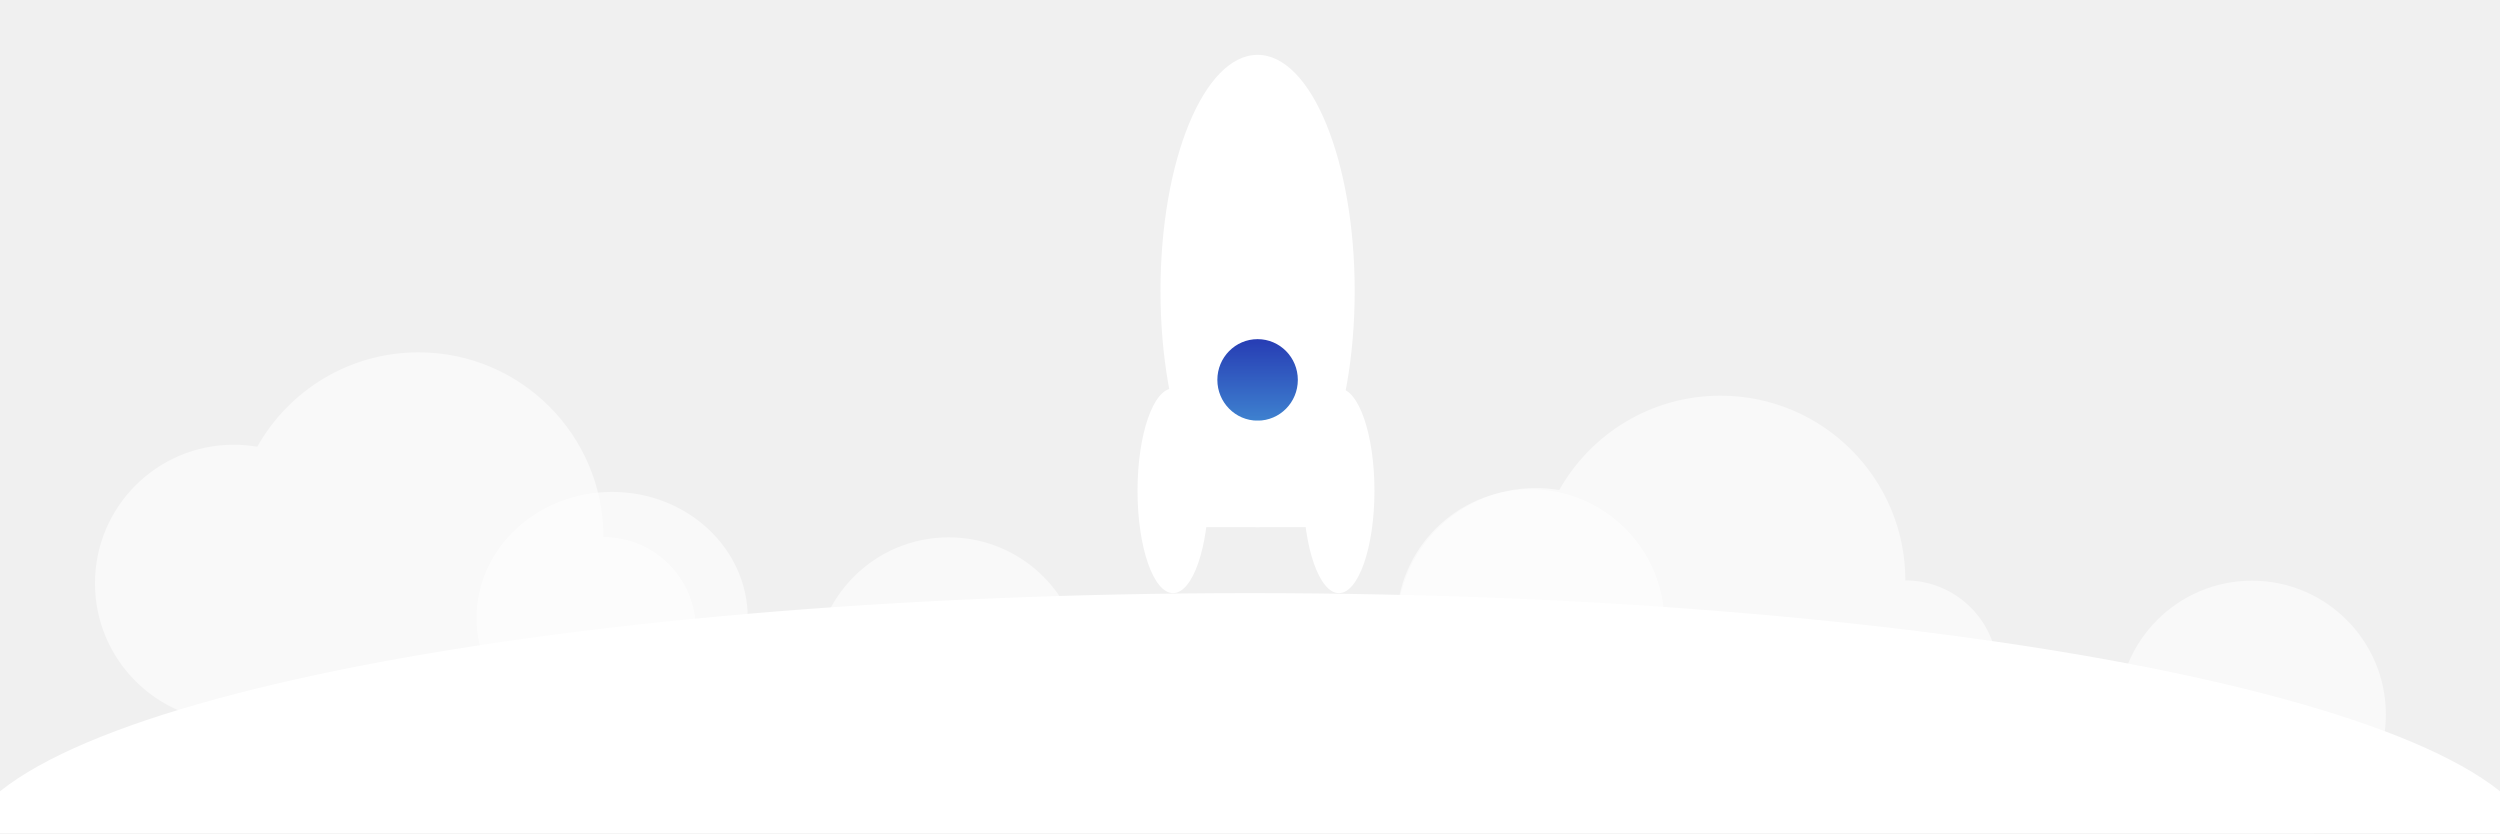
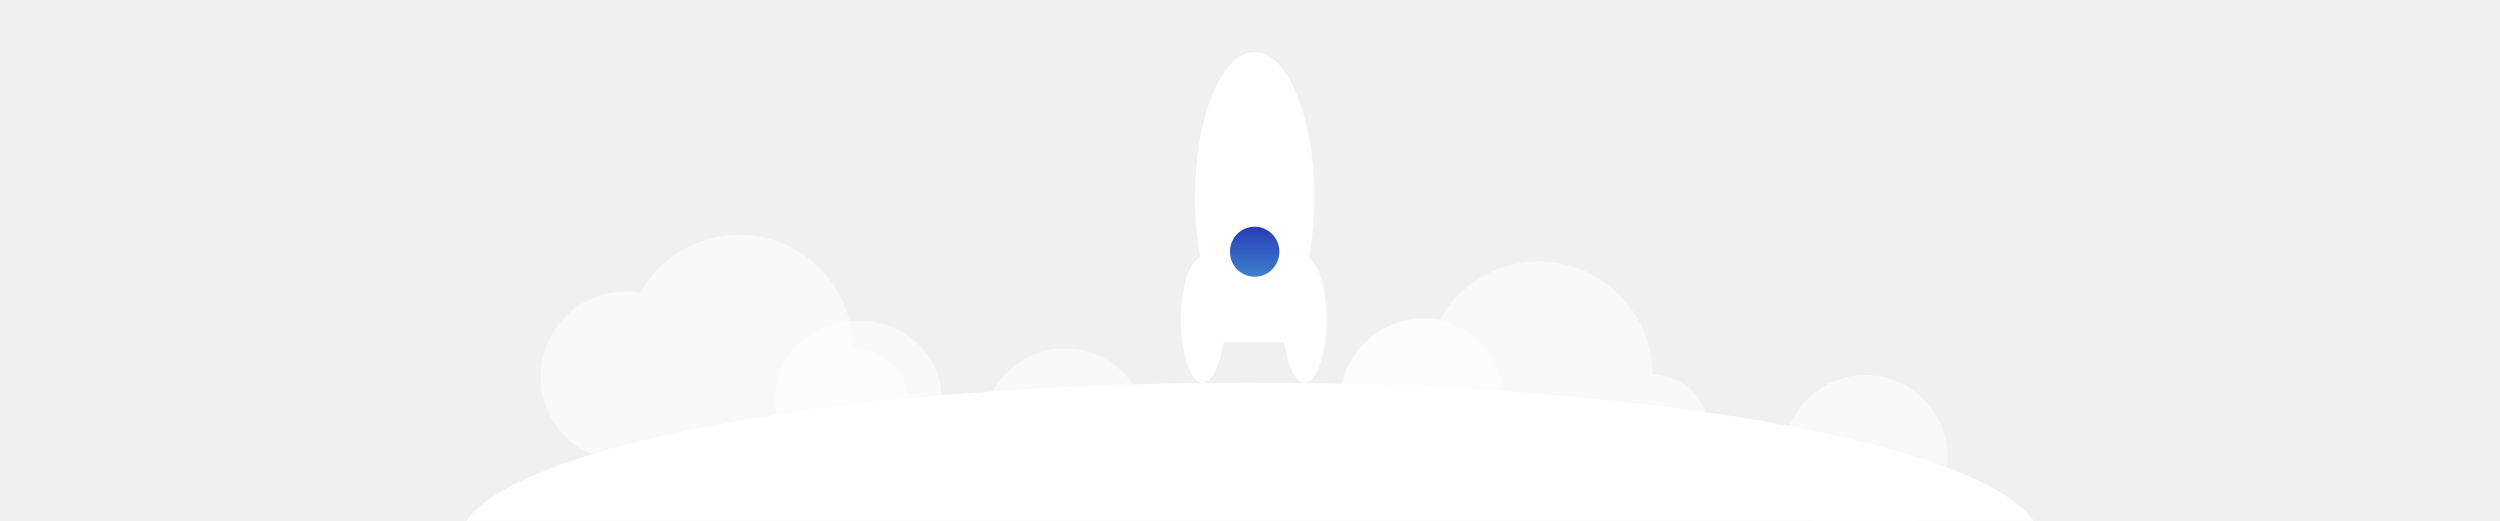
- <svg xmlns="http://www.w3.org/2000/svg" width="1200" zoomAndPan="magnify" viewBox="0 0 900 300" height="400" preserveAspectRatio="xMidYMid meet" version="1.0">
+ <svg xmlns="http://www.w3.org/2000/svg" width="1920" zoomAndPan="magnify" viewBox="0 0 1440 300" height="400" preserveAspectRatio="xMidYMid meet" version="1.0">
  <defs>
-     <filter x="0%" y="0%" width="100%" height="100%" id="a6e757cab6">
+     <filter x="0%" y="0%" width="100%" height="100%" id="707e9c4aa2">
      <feColorMatrix values="0 0 0 0 1 0 0 0 0 1 0 0 0 0 1 0 0 0 1 0" color-interpolation-filters="sRGB" />
    </filter>
-     <clipPath id="2498c80fff">
-       <path d="M 0 213.527 L 900 213.527 L 900 300 L 0 300 Z M 0 213.527 " clip-rule="nonzero" />
-     </clipPath>
-     <clipPath id="75afebb206">
-       <path d="M 450 213.527 C 193.555 213.527 -14.336 255.977 -14.336 308.344 C -14.336 360.711 193.555 403.164 450 403.164 C 706.445 403.164 914.336 360.711 914.336 308.344 C 914.336 255.977 706.445 213.527 450 213.527 Z M 450 213.527 " clip-rule="nonzero" />
-     </clipPath>
-     <clipPath id="57c47d4206">
-       <path d="M 430.316 177.086 L 475.148 177.086 L 475.148 189.773 L 430.316 189.773 Z M 430.316 177.086 " clip-rule="nonzero" />
-     </clipPath>
-     <clipPath id="b3d9f36749">
-       <path d="M 417.777 19.746 L 487.688 19.746 L 487.688 189.883 L 417.777 189.883 Z M 417.777 19.746 " clip-rule="nonzero" />
-     </clipPath>
-     <clipPath id="e6a3401f59">
-       <path d="M 452.734 19.746 C 433.426 19.746 417.777 57.809 417.777 104.758 C 417.777 151.711 433.426 189.773 452.734 189.773 C 472.039 189.773 487.688 151.711 487.688 104.758 C 487.688 57.809 472.039 19.746 452.734 19.746 Z M 452.734 19.746 " clip-rule="nonzero" />
-     </clipPath>
-     <clipPath id="6b3aef36d1">
-       <path d="M 409.508 139.832 L 435.102 139.832 L 435.102 213.617 L 409.508 213.617 Z M 409.508 139.832 " clip-rule="nonzero" />
-     </clipPath>
-     <clipPath id="c8eb990b8a">
-       <path d="M 422.305 139.832 C 415.238 139.832 409.508 156.328 409.508 176.68 C 409.508 197.027 415.238 213.527 422.305 213.527 C 429.375 213.527 435.102 197.027 435.102 176.68 C 435.102 156.328 429.375 139.832 422.305 139.832 Z M 422.305 139.832 " clip-rule="nonzero" />
-     </clipPath>
-     <clipPath id="409894bb79">
-       <path d="M 469.211 139.832 L 494.805 139.832 L 494.805 213.617 L 469.211 213.617 Z M 469.211 139.832 " clip-rule="nonzero" />
-     </clipPath>
-     <clipPath id="1502cd9a8c">
-       <path d="M 482.008 139.832 C 474.941 139.832 469.211 156.328 469.211 176.68 C 469.211 197.027 474.941 213.527 482.008 213.527 C 489.074 213.527 494.805 197.027 494.805 176.68 C 494.805 156.328 489.074 139.832 482.008 139.832 Z M 482.008 139.832 " clip-rule="nonzero" />
-     </clipPath>
-     <clipPath id="f6a5ed329d">
-       <path d="M 438.246 122.09 L 467.219 122.09 L 467.219 151.402 L 438.246 151.402 Z M 438.246 122.09 " clip-rule="nonzero" />
-     </clipPath>
-     <clipPath id="7841ed0d16">
-       <path d="M 452.734 122.09 C 444.73 122.09 438.246 128.656 438.246 136.758 C 438.246 144.863 444.73 151.43 452.734 151.43 C 460.734 151.43 467.219 144.863 467.219 136.758 C 467.219 128.656 460.734 122.09 452.734 122.09 Z M 452.734 122.09 " clip-rule="nonzero" />
-     </clipPath>
-     <linearGradient x1="128" gradientTransform="matrix(0.113173, 0, 0, 0.113173, 438.2466, 122.0889)" y1="0.006" x2="128" gradientUnits="userSpaceOnUse" y2="259.006" id="0cae0b5398">
+     <clipPath id="636ba99598">
+       <path d="M 263.711 220.422 L 1176.547 220.422 L 1176.547 300 L 263.711 300 Z M 263.711 220.422 " clip-rule="nonzero" />
+     </clipPath>
+     <clipPath id="2759710ec8">
+       <path d="M 720 220.422 C 467.996 220.422 263.711 262.141 263.711 313.598 C 263.711 365.059 467.996 406.777 720 406.777 C 972.004 406.777 1176.289 365.059 1176.289 313.598 C 1176.289 262.141 972.004 220.422 720 220.422 Z M 720 220.422 " clip-rule="nonzero" />
+     </clipPath>
+     <clipPath id="5923a2c96c">
+       <path d="M 700.656 184.613 L 744.711 184.613 L 744.711 197.082 L 700.656 197.082 Z M 700.656 184.613 " clip-rule="nonzero" />
+     </clipPath>
+     <clipPath id="90a6d222c0">
+       <path d="M 688.336 30 L 757.035 30 L 757.035 197.191 L 688.336 197.191 Z M 688.336 30 " clip-rule="nonzero" />
+     </clipPath>
+     <clipPath id="bd6e7d8fc9">
+       <path d="M 722.684 30 C 703.715 30 688.336 67.402 688.336 113.543 C 688.336 159.68 703.715 197.082 722.684 197.082 C 741.656 197.082 757.035 159.68 757.035 113.543 C 757.035 67.402 741.656 30 722.684 30 Z M 722.684 30 " clip-rule="nonzero" />
+     </clipPath>
+     <clipPath id="1c8b3a53a8">
+       <path d="M 680.211 148.004 L 705.359 148.004 L 705.359 220.512 L 680.211 220.512 Z M 680.211 148.004 " clip-rule="nonzero" />
+     </clipPath>
+     <clipPath id="eedd99afbe">
+       <path d="M 692.785 148.004 C 685.84 148.004 680.211 164.215 680.211 184.215 C 680.211 204.211 685.84 220.422 692.785 220.422 C 699.73 220.422 705.359 204.211 705.359 184.215 C 705.359 164.215 699.73 148.004 692.785 148.004 Z M 692.785 148.004 " clip-rule="nonzero" />
+     </clipPath>
+     <clipPath id="c1785ea345">
+       <path d="M 738.879 148.004 L 764.027 148.004 L 764.027 220.512 L 738.879 220.512 Z M 738.879 148.004 " clip-rule="nonzero" />
+     </clipPath>
+     <clipPath id="46c6e38f21">
+       <path d="M 751.453 148.004 C 744.508 148.004 738.879 164.215 738.879 184.215 C 738.879 204.211 744.508 220.422 751.453 220.422 C 758.398 220.422 764.027 204.211 764.027 184.215 C 764.027 164.215 758.398 148.004 751.453 148.004 Z M 751.453 148.004 " clip-rule="nonzero" />
+     </clipPath>
+     <clipPath id="2ed15d0caf">
+       <path d="M 708.449 130.57 L 736.922 130.57 L 736.922 159.375 L 708.449 159.375 Z M 708.449 130.57 " clip-rule="nonzero" />
+     </clipPath>
+     <clipPath id="b1c1febdfc">
+       <path d="M 722.684 130.57 C 714.824 130.57 708.449 137.023 708.449 144.988 C 708.449 152.949 714.824 159.402 722.684 159.402 C 730.547 159.402 736.922 152.949 736.922 144.988 C 736.922 137.023 730.547 130.57 722.684 130.57 Z M 722.684 130.57 " clip-rule="nonzero" />
+     </clipPath>
+     <linearGradient x1="128" gradientTransform="matrix(0.111212, 0, 0, 0.111212, 708.4502, 130.5702)" y1="0.006" x2="128" gradientUnits="userSpaceOnUse" y2="259.006" id="adaa1204f3">
      <stop stop-opacity="1" stop-color="rgb(15.3%, 23.9%, 70.599%)" offset="0" />
      <stop stop-opacity="1" stop-color="rgb(15.335%, 24.004%, 70.641%)" offset="0.008" />
      <stop stop-opacity="1" stop-color="rgb(15.405%, 24.213%, 70.723%)" offset="0.016" />
      <stop stop-opacity="1" stop-color="rgb(15.475%, 24.42%, 70.807%)" offset="0.023" />
      <stop stop-opacity="1" stop-color="rgb(15.546%, 24.629%, 70.889%)" offset="0.031" />
      <stop stop-opacity="1" stop-color="rgb(15.616%, 24.837%, 70.972%)" offset="0.039" />
      <stop stop-opacity="1" stop-color="rgb(15.686%, 25.046%, 71.054%)" offset="0.047" />
      <stop stop-opacity="1" stop-color="rgb(15.756%, 25.253%, 71.136%)" offset="0.055" />
      <stop stop-opacity="1" stop-color="rgb(15.826%, 25.462%, 71.22%)" offset="0.062" />
      <stop stop-opacity="1" stop-color="rgb(15.897%, 25.671%, 71.303%)" offset="0.07" />
      <stop stop-opacity="1" stop-color="rgb(15.967%, 25.879%, 71.385%)" offset="0.078" />
      <stop stop-opacity="1" stop-color="rgb(16.037%, 26.088%, 71.468%)" offset="0.086" />
      <stop stop-opacity="1" stop-color="rgb(16.107%, 26.295%, 71.552%)" offset="0.094" />
      <stop stop-opacity="1" stop-color="rgb(16.177%, 26.505%, 71.634%)" offset="0.102" />
      <stop stop-opacity="1" stop-color="rgb(16.248%, 26.712%, 71.716%)" offset="0.109" />
      <stop stop-opacity="1" stop-color="rgb(16.318%, 26.921%, 71.799%)" offset="0.117" />
      <stop stop-opacity="1" stop-color="rgb(16.388%, 27.13%, 71.881%)" offset="0.125" />
      <stop stop-opacity="1" stop-color="rgb(16.458%, 27.338%, 71.965%)" offset="0.133" />
      <stop stop-opacity="1" stop-color="rgb(16.528%, 27.547%, 72.047%)" offset="0.141" />
      <stop stop-opacity="1" stop-color="rgb(16.599%, 27.754%, 72.13%)" offset="0.148" />
      <stop stop-opacity="1" stop-color="rgb(16.669%, 27.963%, 72.212%)" offset="0.156" />
      <stop stop-opacity="1" stop-color="rgb(16.739%, 28.172%, 72.295%)" offset="0.164" />
      <stop stop-opacity="1" stop-color="rgb(16.809%, 28.38%, 72.379%)" offset="0.172" />
      <stop stop-opacity="1" stop-color="rgb(16.879%, 28.589%, 72.461%)" offset="0.18" />
      <stop stop-opacity="1" stop-color="rgb(16.949%, 28.796%, 72.543%)" offset="0.188" />
      <stop stop-opacity="1" stop-color="rgb(17.021%, 29.005%, 72.626%)" offset="0.195" />
      <stop stop-opacity="1" stop-color="rgb(17.091%, 29.213%, 72.71%)" offset="0.203" />
      <stop stop-opacity="1" stop-color="rgb(17.162%, 29.422%, 72.792%)" offset="0.211" />
      <stop stop-opacity="1" stop-color="rgb(17.232%, 29.631%, 72.874%)" offset="0.219" />
      <stop stop-opacity="1" stop-color="rgb(17.302%, 29.839%, 72.957%)" offset="0.227" />
      <stop stop-opacity="1" stop-color="rgb(17.372%, 30.048%, 73.039%)" offset="0.234" />
      <stop stop-opacity="1" stop-color="rgb(17.442%, 30.255%, 73.123%)" offset="0.242" />
      <stop stop-opacity="1" stop-color="rgb(17.513%, 30.464%, 73.206%)" offset="0.25" />
      <stop stop-opacity="1" stop-color="rgb(17.583%, 30.672%, 73.288%)" offset="0.258" />
      <stop stop-opacity="1" stop-color="rgb(17.653%, 30.881%, 73.37%)" offset="0.266" />
      <stop stop-opacity="1" stop-color="rgb(17.723%, 31.09%, 73.454%)" offset="0.273" />
      <stop stop-opacity="1" stop-color="rgb(17.793%, 31.297%, 73.537%)" offset="0.281" />
      <stop stop-opacity="1" stop-color="rgb(17.863%, 31.506%, 73.619%)" offset="0.289" />
      <stop stop-opacity="1" stop-color="rgb(17.934%, 31.714%, 73.701%)" offset="0.297" />
      <stop stop-opacity="1" stop-color="rgb(18.004%, 31.923%, 73.784%)" offset="0.305" />
      <stop stop-opacity="1" stop-color="rgb(18.074%, 32.13%, 73.868%)" offset="0.312" />
      <stop stop-opacity="1" stop-color="rgb(18.144%, 32.339%, 73.95%)" offset="0.32" />
      <stop stop-opacity="1" stop-color="rgb(18.214%, 32.549%, 74.033%)" offset="0.328" />
      <stop stop-opacity="1" stop-color="rgb(18.285%, 32.756%, 74.115%)" offset="0.336" />
      <stop stop-opacity="1" stop-color="rgb(18.355%, 32.965%, 74.199%)" offset="0.344" />
      <stop stop-opacity="1" stop-color="rgb(18.425%, 33.173%, 74.281%)" offset="0.352" />
      <stop stop-opacity="1" stop-color="rgb(18.495%, 33.382%, 74.364%)" offset="0.359" />
      <stop stop-opacity="1" stop-color="rgb(18.565%, 33.589%, 74.446%)" offset="0.367" />
      <stop stop-opacity="1" stop-color="rgb(18.636%, 33.798%, 74.529%)" offset="0.375" />
      <stop stop-opacity="1" stop-color="rgb(18.706%, 34.007%, 74.612%)" offset="0.383" />
      <stop stop-opacity="1" stop-color="rgb(18.776%, 34.215%, 74.695%)" offset="0.391" />
      <stop stop-opacity="1" stop-color="rgb(18.846%, 34.424%, 74.777%)" offset="0.398" />
      <stop stop-opacity="1" stop-color="rgb(18.916%, 34.631%, 74.86%)" offset="0.406" />
      <stop stop-opacity="1" stop-color="rgb(18.988%, 34.84%, 74.944%)" offset="0.414" />
      <stop stop-opacity="1" stop-color="rgb(19.058%, 35.048%, 75.026%)" offset="0.422" />
      <stop stop-opacity="1" stop-color="rgb(19.128%, 35.257%, 75.108%)" offset="0.43" />
      <stop stop-opacity="1" stop-color="rgb(19.199%, 35.466%, 75.191%)" offset="0.438" />
      <stop stop-opacity="1" stop-color="rgb(19.269%, 35.674%, 75.273%)" offset="0.445" />
      <stop stop-opacity="1" stop-color="rgb(19.339%, 35.883%, 75.357%)" offset="0.453" />
      <stop stop-opacity="1" stop-color="rgb(19.409%, 36.09%, 75.439%)" offset="0.461" />
      <stop stop-opacity="1" stop-color="rgb(19.479%, 36.299%, 75.522%)" offset="0.469" />
      <stop stop-opacity="1" stop-color="rgb(19.55%, 36.507%, 75.604%)" offset="0.477" />
      <stop stop-opacity="1" stop-color="rgb(19.62%, 36.716%, 75.688%)" offset="0.484" />
      <stop stop-opacity="1" stop-color="rgb(19.69%, 36.925%, 75.771%)" offset="0.492" />
      <stop stop-opacity="1" stop-color="rgb(19.76%, 37.132%, 75.853%)" offset="0.5" />
      <stop stop-opacity="1" stop-color="rgb(19.83%, 37.341%, 75.935%)" offset="0.508" />
      <stop stop-opacity="1" stop-color="rgb(19.901%, 37.549%, 76.018%)" offset="0.516" />
      <stop stop-opacity="1" stop-color="rgb(19.971%, 37.758%, 76.102%)" offset="0.523" />
      <stop stop-opacity="1" stop-color="rgb(20.041%, 37.965%, 76.184%)" offset="0.531" />
      <stop stop-opacity="1" stop-color="rgb(20.111%, 38.174%, 76.266%)" offset="0.539" />
      <stop stop-opacity="1" stop-color="rgb(20.181%, 38.383%, 76.349%)" offset="0.547" />
      <stop stop-opacity="1" stop-color="rgb(20.251%, 38.591%, 76.433%)" offset="0.555" />
      <stop stop-opacity="1" stop-color="rgb(20.322%, 38.8%, 76.515%)" offset="0.562" />
      <stop stop-opacity="1" stop-color="rgb(20.392%, 39.008%, 76.598%)" offset="0.57" />
      <stop stop-opacity="1" stop-color="rgb(20.462%, 39.217%, 76.68%)" offset="0.578" />
      <stop stop-opacity="1" stop-color="rgb(20.532%, 39.424%, 76.762%)" offset="0.586" />
      <stop stop-opacity="1" stop-color="rgb(20.602%, 39.633%, 76.846%)" offset="0.594" />
      <stop stop-opacity="1" stop-color="rgb(20.673%, 39.842%, 76.929%)" offset="0.602" />
      <stop stop-opacity="1" stop-color="rgb(20.743%, 40.05%, 77.011%)" offset="0.609" />
      <stop stop-opacity="1" stop-color="rgb(20.813%, 40.259%, 77.094%)" offset="0.617" />
      <stop stop-opacity="1" stop-color="rgb(20.885%, 40.466%, 77.176%)" offset="0.625" />
      <stop stop-opacity="1" stop-color="rgb(20.955%, 40.675%, 77.26%)" offset="0.633" />
      <stop stop-opacity="1" stop-color="rgb(21.025%, 40.884%, 77.342%)" offset="0.641" />
      <stop stop-opacity="1" stop-color="rgb(21.095%, 41.092%, 77.425%)" offset="0.648" />
      <stop stop-opacity="1" stop-color="rgb(21.165%, 41.301%, 77.507%)" offset="0.656" />
      <stop stop-opacity="1" stop-color="rgb(21.236%, 41.508%, 77.591%)" offset="0.664" />
      <stop stop-opacity="1" stop-color="rgb(21.306%, 41.718%, 77.673%)" offset="0.672" />
      <stop stop-opacity="1" stop-color="rgb(21.376%, 41.925%, 77.756%)" offset="0.68" />
      <stop stop-opacity="1" stop-color="rgb(21.446%, 42.134%, 77.838%)" offset="0.688" />
      <stop stop-opacity="1" stop-color="rgb(21.516%, 42.343%, 77.921%)" offset="0.695" />
      <stop stop-opacity="1" stop-color="rgb(21.587%, 42.551%, 78.004%)" offset="0.703" />
      <stop stop-opacity="1" stop-color="rgb(21.657%, 42.76%, 78.087%)" offset="0.711" />
      <stop stop-opacity="1" stop-color="rgb(21.727%, 42.967%, 78.169%)" offset="0.719" />
      <stop stop-opacity="1" stop-color="rgb(21.797%, 43.176%, 78.252%)" offset="0.727" />
      <stop stop-opacity="1" stop-color="rgb(21.867%, 43.384%, 78.336%)" offset="0.734" />
      <stop stop-opacity="1" stop-color="rgb(21.938%, 43.593%, 78.418%)" offset="0.742" />
      <stop stop-opacity="1" stop-color="rgb(22.008%, 43.802%, 78.5%)" offset="0.75" />
      <stop stop-opacity="1" stop-color="rgb(22.078%, 44.009%, 78.583%)" offset="0.758" />
      <stop stop-opacity="1" stop-color="rgb(22.148%, 44.218%, 78.665%)" offset="0.766" />
      <stop stop-opacity="1" stop-color="rgb(22.218%, 44.426%, 78.749%)" offset="0.773" />
      <stop stop-opacity="1" stop-color="rgb(22.289%, 44.635%, 78.831%)" offset="0.781" />
      <stop stop-opacity="1" stop-color="rgb(22.359%, 44.843%, 78.914%)" offset="0.789" />
      <stop stop-opacity="1" stop-color="rgb(22.429%, 45.052%, 78.996%)" offset="0.797" />
      <stop stop-opacity="1" stop-color="rgb(22.499%, 45.261%, 79.08%)" offset="0.805" />
      <stop stop-opacity="1" stop-color="rgb(22.569%, 45.468%, 79.163%)" offset="0.812" />
      <stop stop-opacity="1" stop-color="rgb(22.639%, 45.677%, 79.245%)" offset="0.82" />
      <stop stop-opacity="1" stop-color="rgb(22.71%, 45.885%, 79.327%)" offset="0.828" />
      <stop stop-opacity="1" stop-color="rgb(22.78%, 46.094%, 79.41%)" offset="0.836" />
      <stop stop-opacity="1" stop-color="rgb(22.852%, 46.301%, 79.494%)" offset="0.844" />
      <stop stop-opacity="1" stop-color="rgb(22.922%, 46.51%, 79.576%)" offset="0.852" />
      <stop stop-opacity="1" stop-color="rgb(22.992%, 46.719%, 79.659%)" offset="0.859" />
      <stop stop-opacity="1" stop-color="rgb(23.062%, 46.927%, 79.741%)" offset="0.867" />
      <stop stop-opacity="1" stop-color="rgb(23.132%, 47.136%, 79.825%)" offset="0.875" />
      <stop stop-opacity="1" stop-color="rgb(23.203%, 47.343%, 79.907%)" offset="0.883" />
      <stop stop-opacity="1" stop-color="rgb(23.273%, 47.552%, 79.99%)" offset="0.891" />
      <stop stop-opacity="1" stop-color="rgb(23.343%, 47.76%, 80.072%)" offset="0.898" />
      <stop stop-opacity="1" stop-color="rgb(23.413%, 47.969%, 80.154%)" offset="0.906" />
      <stop stop-opacity="1" stop-color="rgb(23.483%, 48.178%, 80.238%)" offset="0.914" />
      <stop stop-opacity="1" stop-color="rgb(23.553%, 48.386%, 80.321%)" offset="0.922" />
      <stop stop-opacity="1" stop-color="rgb(23.624%, 48.595%, 80.403%)" offset="0.93" />
      <stop stop-opacity="1" stop-color="rgb(23.694%, 48.802%, 80.486%)" offset="0.938" />
      <stop stop-opacity="1" stop-color="rgb(23.764%, 49.011%, 80.569%)" offset="0.945" />
      <stop stop-opacity="1" stop-color="rgb(23.834%, 49.219%, 80.652%)" offset="0.953" />
      <stop stop-opacity="1" stop-color="rgb(23.904%, 49.428%, 80.734%)" offset="0.961" />
      <stop stop-opacity="1" stop-color="rgb(23.975%, 49.637%, 80.817%)" offset="0.969" />
      <stop stop-opacity="1" stop-color="rgb(24.045%, 49.844%, 80.899%)" offset="0.977" />
      <stop stop-opacity="1" stop-color="rgb(24.115%, 50.053%, 80.983%)" offset="0.984" />
      <stop stop-opacity="1" stop-color="rgb(24.185%, 50.261%, 81.065%)" offset="0.992" />
      <stop stop-opacity="1" stop-color="rgb(24.255%, 50.47%, 81.148%)" offset="1" />
    </linearGradient>
-     <mask id="14928d38d9">
-       <g filter="url(#a6e757cab6)">
-         <rect x="-90" width="1080" fill="#000000" y="-30" height="360" fill-opacity="0.58" />
-       </g>
-     </mask>
-     <clipPath id="3220372822">
-       <path d="M 0.902 0.445 L 217.207 0.445 L 217.207 133.445 L 0.902 133.445 Z M 0.902 0.445 " clip-rule="nonzero" />
-     </clipPath>
-     <clipPath id="90b247e76a">
-       <rect x="0" width="218" y="0" height="134" />
-     </clipPath>
-     <mask id="e4c02bf439">
-       <g filter="url(#a6e757cab6)">
-         <rect x="-90" width="1080" fill="#000000" y="-30" height="360" fill-opacity="0.58" />
-       </g>
-     </mask>
-     <clipPath id="8bbba8e7e4">
-       <path d="M 1.188 0.844 L 217.496 0.844 L 217.496 133.848 L 1.188 133.848 Z M 1.188 0.844 " clip-rule="nonzero" />
-     </clipPath>
-     <clipPath id="f1cd4c85ab">
-       <rect x="0" width="219" y="0" height="135" />
-     </clipPath>
-     <mask id="614dced0b6">
-       <g filter="url(#a6e757cab6)">
-         <rect x="-90" width="1080" fill="#000000" y="-30" height="360" fill-opacity="0.58" />
-       </g>
-     </mask>
-     <clipPath id="11512465a3">
-       <path d="M 0.57 1.086 L 98.48 1.086 L 98.48 91.902 L 0.57 91.902 Z M 0.57 1.086 " clip-rule="nonzero" />
-     </clipPath>
-     <clipPath id="de8ad6af98">
-       <path d="M 49.387 1.086 C 22.426 1.086 0.57 21.414 0.57 46.492 C 0.57 71.57 22.426 91.902 49.387 91.902 C 76.348 91.902 98.203 71.57 98.203 46.492 C 98.203 21.414 76.348 1.086 49.387 1.086 Z M 49.387 1.086 " clip-rule="nonzero" />
-     </clipPath>
-     <clipPath id="8ce99877de">
-       <rect x="0" width="99" y="0" height="93" />
-     </clipPath>
-     <mask id="c4c1a03e35">
-       <g filter="url(#a6e757cab6)">
-         <rect x="-90" width="1080" fill="#000000" y="-30" height="360" fill-opacity="0.58" />
-       </g>
-     </mask>
-     <clipPath id="8c4b3ada4b">
-       <path d="M 0.77 1.156 L 97.191 1.156 L 97.191 97.578 L 0.77 97.578 Z M 0.77 1.156 " clip-rule="nonzero" />
-     </clipPath>
-     <clipPath id="4601b438cc">
-       <path d="M 48.98 1.156 C 22.355 1.156 0.77 22.742 0.77 49.367 C 0.77 75.996 22.355 97.578 48.98 97.578 C 75.609 97.578 97.191 75.996 97.191 49.367 C 97.191 22.742 75.609 1.156 48.98 1.156 Z M 48.98 1.156 " clip-rule="nonzero" />
-     </clipPath>
-     <clipPath id="a52004dfe1">
-       <rect x="0" width="98" y="0" height="98" />
-     </clipPath>
-     <mask id="3063d8e458">
-       <g filter="url(#a6e757cab6)">
-         <rect x="-90" width="1080" fill="#000000" y="-30" height="360" fill-opacity="0.58" />
-       </g>
-     </mask>
-     <clipPath id="54d5b39f51">
-       <path d="M 0.496 0.043 L 96.918 0.043 L 96.918 91 L 0.496 91 Z M 0.496 0.043 " clip-rule="nonzero" />
-     </clipPath>
-     <clipPath id="e06469c8eb">
-       <path d="M 48.707 0.043 C 22.082 0.043 0.496 21.625 0.496 48.254 C 0.496 74.879 22.082 96.465 48.707 96.465 C 75.336 96.465 96.918 74.879 96.918 48.254 C 96.918 21.625 75.336 0.043 48.707 0.043 Z M 48.707 0.043 " clip-rule="nonzero" />
-     </clipPath>
-     <clipPath id="04a73cd429">
+     <mask id="3454275a8f">
+       <g filter="url(#707e9c4aa2)">
+         <rect x="-144" width="1728" fill="#000000" y="-30" height="360" fill-opacity="0.58" />
+       </g>
+     </mask>
+     <clipPath id="4ea46e9aac">
+       <path d="M 0.984 0.574 L 213.543 0.574 L 213.543 131.27 L 0.984 131.27 Z M 0.984 0.574 " clip-rule="nonzero" />
+     </clipPath>
+     <clipPath id="79fec8003e">
+       <rect x="0" width="215" y="0" height="132" />
+     </clipPath>
+     <mask id="746156bae4">
+       <g filter="url(#707e9c4aa2)">
+         <rect x="-144" width="1728" fill="#000000" y="-30" height="360" fill-opacity="0.58" />
+       </g>
+     </mask>
+     <clipPath id="92c53e74f4">
+       <path d="M 0.395 0.242 L 212.953 0.242 L 212.953 130.941 L 0.395 130.941 Z M 0.395 0.242 " clip-rule="nonzero" />
+     </clipPath>
+     <clipPath id="be4105b573">
+       <rect x="0" width="214" y="0" height="132" />
+     </clipPath>
+     <mask id="853916c34e">
+       <g filter="url(#707e9c4aa2)">
+         <rect x="-144" width="1728" fill="#000000" y="-30" height="360" fill-opacity="0.58" />
+       </g>
+     </mask>
+     <clipPath id="3f9143bf33">
+       <path d="M 0.395 0.613 L 96.609 0.613 L 96.609 89.855 L 0.395 89.855 Z M 0.395 0.613 " clip-rule="nonzero" />
+     </clipPath>
+     <clipPath id="6065d2d72a">
+       <path d="M 48.367 0.613 C 21.871 0.613 0.395 20.594 0.395 45.234 C 0.395 69.879 21.871 89.855 48.367 89.855 C 74.859 89.855 96.336 69.879 96.336 45.234 C 96.336 20.594 74.859 0.613 48.367 0.613 Z M 48.367 0.613 " clip-rule="nonzero" />
+     </clipPath>
+     <clipPath id="ae2ae92331">
      <rect x="0" width="97" y="0" height="91" />
    </clipPath>
-     <mask id="96379d523b">
-       <g filter="url(#a6e757cab6)">
-         <rect x="-90" width="1080" fill="#000000" y="-30" height="360" fill-opacity="0.58" />
-       </g>
-     </mask>
-     <clipPath id="bd35878a06">
-       <path d="M 0.305 0.441 L 96.727 0.441 L 96.727 96.863 L 0.305 96.863 Z M 0.305 0.441 " clip-rule="nonzero" />
-     </clipPath>
-     <clipPath id="6c83949e81">
-       <path d="M 48.516 0.441 C 21.891 0.441 0.305 22.027 0.305 48.652 C 0.305 75.277 21.891 96.863 48.516 96.863 C 75.141 96.863 96.727 75.277 96.727 48.652 C 96.727 22.027 75.141 0.441 48.516 0.441 Z M 48.516 0.441 " clip-rule="nonzero" />
-     </clipPath>
-     <clipPath id="ccda339680">
-       <rect x="0" width="97" y="0" height="97" />
+     <mask id="9bfdf8c262">
+       <g filter="url(#707e9c4aa2)">
+         <rect x="-144" width="1728" fill="#000000" y="-30" height="360" fill-opacity="0.58" />
+       </g>
+     </mask>
+     <clipPath id="5ba59758d7">
+       <path d="M 0.855 0.703 L 95.609 0.703 L 95.609 95.453 L 0.855 95.453 Z M 0.855 0.703 " clip-rule="nonzero" />
+     </clipPath>
+     <clipPath id="98cf3c4d43">
+       <path d="M 48.23 0.703 C 22.066 0.703 0.855 21.914 0.855 48.078 C 0.855 74.242 22.066 95.453 48.23 95.453 C 74.398 95.453 95.609 74.242 95.609 48.078 C 95.609 21.914 74.398 0.703 48.23 0.703 Z M 48.23 0.703 " clip-rule="nonzero" />
+     </clipPath>
+     <clipPath id="8fcd6fdcf7">
+       <rect x="0" width="96" y="0" height="96" />
+     </clipPath>
+     <mask id="98cffa7e1b">
+       <g filter="url(#707e9c4aa2)">
+         <rect x="-144" width="1728" fill="#000000" y="-30" height="360" fill-opacity="0.58" />
+       </g>
+     </mask>
+     <clipPath id="ffd0664632">
+       <path d="M 1.082 0.016 L 95.836 0.016 L 95.836 84 L 1.082 84 Z M 1.082 0.016 " clip-rule="nonzero" />
+     </clipPath>
+     <clipPath id="d65117c37b">
+       <path d="M 48.457 0.016 C 22.293 0.016 1.082 21.227 1.082 47.391 C 1.082 73.559 22.293 94.77 48.457 94.77 C 74.625 94.77 95.836 73.559 95.836 47.391 C 95.836 21.227 74.625 0.016 48.457 0.016 Z M 48.457 0.016 " clip-rule="nonzero" />
+     </clipPath>
+     <clipPath id="8d4e73513a">
+       <rect x="0" width="96" y="0" height="84" />
+     </clipPath>
+     <mask id="86af3b61b3">
+       <g filter="url(#707e9c4aa2)">
+         <rect x="-144" width="1728" fill="#000000" y="-30" height="360" fill-opacity="0.58" />
+       </g>
+     </mask>
+     <clipPath id="18b20041ab">
+       <path d="M 1.02 0.688 L 95.77 0.688 L 95.77 95.438 L 1.02 95.438 Z M 1.02 0.688 " clip-rule="nonzero" />
+     </clipPath>
+     <clipPath id="26ea50a634">
+       <path d="M 48.395 0.688 C 22.23 0.688 1.02 21.898 1.02 48.062 C 1.02 74.227 22.23 95.438 48.395 95.438 C 74.559 95.438 95.77 74.227 95.77 48.062 C 95.77 21.898 74.559 0.688 48.395 0.688 Z M 48.395 0.688 " clip-rule="nonzero" />
+     </clipPath>
+     <clipPath id="6302eb84aa">
+       <rect x="0" width="96" y="0" height="96" />
    </clipPath>
  </defs>
-   <g clip-path="url(#2498c80fff)">
-     <g clip-path="url(#75afebb206)">
-       <path fill="#ffffff" d="M -14.336 213.527 L 914.598 213.527 L 914.598 403.164 L -14.336 403.164 Z M -14.336 213.527 " fill-opacity="1" fill-rule="nonzero" />
-     </g>
-   </g>
-   <g clip-path="url(#57c47d4206)">
-     <path fill="#ffffff" d="M 430.316 177.086 L 475.172 177.086 L 475.172 189.773 L 430.316 189.773 Z M 430.316 177.086 " fill-opacity="1" fill-rule="nonzero" />
-   </g>
-   <g clip-path="url(#b3d9f36749)">
-     <g clip-path="url(#e6a3401f59)">
-       <path fill="#ffffff" d="M 417.777 19.746 L 487.688 19.746 L 487.688 189.883 L 417.777 189.883 Z M 417.777 19.746 " fill-opacity="1" fill-rule="nonzero" />
-     </g>
-   </g>
-   <g clip-path="url(#6b3aef36d1)">
-     <g clip-path="url(#c8eb990b8a)">
-       <path fill="#ffffff" d="M 409.508 139.832 L 435.102 139.832 L 435.102 213.516 L 409.508 213.516 Z M 409.508 139.832 " fill-opacity="1" fill-rule="nonzero" />
-     </g>
-   </g>
-   <g clip-path="url(#409894bb79)">
-     <g clip-path="url(#1502cd9a8c)">
-       <path fill="#ffffff" d="M 469.211 139.832 L 494.805 139.832 L 494.805 213.516 L 469.211 213.516 Z M 469.211 139.832 " fill-opacity="1" fill-rule="nonzero" />
-     </g>
-   </g>
-   <g clip-path="url(#f6a5ed329d)">
-     <g clip-path="url(#7841ed0d16)">
-       <path fill="url(#0cae0b5398)" d="M 438.246 122.09 L 438.246 151.402 L 467.219 151.402 L 467.219 122.09 Z M 438.246 122.09 " fill-rule="nonzero" />
-     </g>
-   </g>
-   <g mask="url(#14928d38d9)">
-     <g transform="matrix(1, 0, 0, 1, 502, 142)">
-       <g clip-path="url(#90b247e76a)">
-         <g clip-path="url(#3220372822)">
-           <path fill="#ffffff" d="M 217.207 100.195 C 217.207 118.566 202.316 133.445 183.934 133.445 L 50.832 133.445 C 23.277 133.445 0.902 111.125 0.902 83.586 C 0.902 56.016 23.277 33.695 50.832 33.695 C 53.711 33.695 56.551 33.945 59.32 34.414 C 70.723 14.137 92.453 0.441 117.383 0.441 C 154.148 0.441 183.934 30.203 183.934 66.945 C 202.316 66.945 217.207 81.828 217.207 100.195 " fill-opacity="1" fill-rule="nonzero" />
-         </g>
-       </g>
-     </g>
-   </g>
-   <g mask="url(#e4c02bf439)">
-     <g transform="matrix(1, 0, 0, 1, 33, 126)">
-       <g clip-path="url(#f1cd4c85ab)">
-         <g clip-path="url(#8bbba8e7e4)">
-           <path fill="#ffffff" d="M 217.496 100.594 C 217.496 118.965 202.602 133.848 184.223 133.848 L 51.121 133.848 C 23.562 133.848 1.188 111.523 1.188 83.988 C 1.188 56.414 23.562 34.094 51.121 34.094 C 53.996 34.094 56.84 34.344 59.609 34.812 C 71.012 14.539 92.742 0.84 117.672 0.84 C 154.434 0.84 184.223 30.605 184.223 67.344 C 202.602 67.344 217.496 82.227 217.496 100.594 " fill-opacity="1" fill-rule="nonzero" />
-         </g>
-       </g>
-     </g>
-   </g>
-   <g mask="url(#614dced0b6)">
-     <g transform="matrix(1, 0, 0, 1, 171, 176)">
-       <g clip-path="url(#8ce99877de)">
-         <g clip-path="url(#11512465a3)">
-           <g clip-path="url(#de8ad6af98)">
-             <path fill="#ffffff" d="M 0.57 1.086 L 98.125 1.086 L 98.125 91.902 L 0.57 91.902 Z M 0.57 1.086 " fill-opacity="1" fill-rule="nonzero" />
+   <g clip-path="url(#636ba99598)">
+     <g clip-path="url(#2759710ec8)">
+       <path fill="#ffffff" d="M 263.711 220.422 L 1176.547 220.422 L 1176.547 406.777 L 263.711 406.777 Z M 263.711 220.422 " fill-opacity="1" fill-rule="nonzero" />
+     </g>
+   </g>
+   <g clip-path="url(#5923a2c96c)">
+     <path fill="#ffffff" d="M 700.656 184.613 L 744.734 184.613 L 744.734 197.082 L 700.656 197.082 Z M 700.656 184.613 " fill-opacity="1" fill-rule="nonzero" />
+   </g>
+   <g clip-path="url(#90a6d222c0)">
+     <g clip-path="url(#bd6e7d8fc9)">
+       <path fill="#ffffff" d="M 688.336 30 L 757.035 30 L 757.035 197.191 L 688.336 197.191 Z M 688.336 30 " fill-opacity="1" fill-rule="nonzero" />
+     </g>
+   </g>
+   <g clip-path="url(#1c8b3a53a8)">
+     <g clip-path="url(#eedd99afbe)">
+       <path fill="#ffffff" d="M 680.211 148.004 L 705.359 148.004 L 705.359 220.414 L 680.211 220.414 Z M 680.211 148.004 " fill-opacity="1" fill-rule="nonzero" />
+     </g>
+   </g>
+   <g clip-path="url(#c1785ea345)">
+     <g clip-path="url(#46c6e38f21)">
+       <path fill="#ffffff" d="M 738.879 148.004 L 764.027 148.004 L 764.027 220.414 L 738.879 220.414 Z M 738.879 148.004 " fill-opacity="1" fill-rule="nonzero" />
+     </g>
+   </g>
+   <g clip-path="url(#2ed15d0caf)">
+     <g clip-path="url(#b1c1febdfc)">
+       <path fill="url(#adaa1204f3)" d="M 708.449 130.57 L 708.449 159.375 L 736.922 159.375 L 736.922 130.57 Z M 708.449 130.57 " fill-rule="nonzero" />
+     </g>
+   </g>
+   <g mask="url(#3454275a8f)">
+     <g transform="matrix(1, 0, 0, 1, 771, 150)">
+       <g clip-path="url(#79fec8003e)">
+         <g clip-path="url(#4ea46e9aac)">
+           <path fill="#ffffff" d="M 213.543 98.594 C 213.543 116.648 198.91 131.27 180.848 131.27 L 50.051 131.27 C 22.973 131.27 0.984 109.336 0.984 82.273 C 0.984 55.18 22.973 33.246 50.051 33.246 C 52.879 33.246 55.672 33.492 58.391 33.953 C 69.598 14.031 90.949 0.57 115.449 0.57 C 151.574 0.57 180.848 29.816 180.848 65.922 C 198.91 65.922 213.543 80.547 213.543 98.594 " fill-opacity="1" fill-rule="nonzero" />
+         </g>
+       </g>
+     </g>
+   </g>
+   <g mask="url(#746156bae4)">
+     <g transform="matrix(1, 0, 0, 1, 311, 135)">
+       <g clip-path="url(#be4105b573)">
+         <g clip-path="url(#92c53e74f4)">
+           <path fill="#ffffff" d="M 212.953 98.266 C 212.953 116.316 198.316 130.941 180.254 130.941 L 49.461 130.941 C 22.379 130.941 0.395 109.004 0.395 81.945 C 0.395 54.852 22.379 32.918 49.461 32.918 C 52.285 32.918 55.082 33.164 57.801 33.621 C 69.008 13.699 90.359 0.238 114.855 0.238 C 150.984 0.238 180.254 29.488 180.254 65.594 C 198.316 65.594 212.953 80.215 212.953 98.266 " fill-opacity="1" fill-rule="nonzero" />
+         </g>
+       </g>
+     </g>
+   </g>
+   <g mask="url(#853916c34e)">
+     <g transform="matrix(1, 0, 0, 1, 446, 184)">
+       <g clip-path="url(#ae2ae92331)">
+         <g clip-path="url(#3f9143bf33)">
+           <g clip-path="url(#6065d2d72a)">
+             <path fill="#ffffff" d="M 0.395 0.613 L 96.258 0.613 L 96.258 89.855 L 0.395 89.855 Z M 0.395 0.613 " fill-opacity="1" fill-rule="nonzero" />
          </g>
        </g>
      </g>
    </g>
  </g>
-   <g mask="url(#c4c1a03e35)">
-     <g transform="matrix(1, 0, 0, 1, 502, 175)">
-       <g clip-path="url(#a52004dfe1)">
-         <g clip-path="url(#8c4b3ada4b)">
-           <g clip-path="url(#4601b438cc)">
-             <path fill="#ffffff" d="M 0.77 1.156 L 97.191 1.156 L 97.191 97.578 L 0.77 97.578 Z M 0.77 1.156 " fill-opacity="1" fill-rule="nonzero" />
+   <g mask="url(#9bfdf8c262)">
+     <g transform="matrix(1, 0, 0, 1, 771, 183)">
+       <g clip-path="url(#8fcd6fdcf7)">
+         <g clip-path="url(#5ba59758d7)">
+           <g clip-path="url(#98cf3c4d43)">
+             <path fill="#ffffff" d="M 0.855 0.703 L 95.609 0.703 L 95.609 95.453 L 0.855 95.453 Z M 0.855 0.703 " fill-opacity="1" fill-rule="nonzero" />
          </g>
        </g>
      </g>
    </g>
  </g>
-   <g mask="url(#3063d8e458)">
-     <g transform="matrix(1, 0, 0, 1, 762, 209)">
-       <g clip-path="url(#04a73cd429)">
-         <g clip-path="url(#54d5b39f51)">
-           <g clip-path="url(#e06469c8eb)">
-             <path fill="#ffffff" d="M 0.496 0.043 L 96.918 0.043 L 96.918 96.465 L 0.496 96.465 Z M 0.496 0.043 " fill-opacity="1" fill-rule="nonzero" />
+   <g mask="url(#98cffa7e1b)">
+     <g transform="matrix(1, 0, 0, 1, 1026, 216)">
+       <g clip-path="url(#8d4e73513a)">
+         <g clip-path="url(#ffd0664632)">
+           <g clip-path="url(#d65117c37b)">
+             <path fill="#ffffff" d="M 1.082 0.016 L 95.836 0.016 L 95.836 94.77 L 1.082 94.77 Z M 1.082 0.016 " fill-opacity="1" fill-rule="nonzero" />
          </g>
        </g>
      </g>
    </g>
  </g>
-   <g mask="url(#96379d523b)">
-     <g transform="matrix(1, 0, 0, 1, 293, 193)">
-       <g clip-path="url(#ccda339680)">
-         <g clip-path="url(#bd35878a06)">
-           <g clip-path="url(#6c83949e81)">
-             <path fill="#ffffff" d="M 0.305 0.441 L 96.727 0.441 L 96.727 96.863 L 0.305 96.863 Z M 0.305 0.441 " fill-opacity="1" fill-rule="nonzero" />
+   <g mask="url(#86af3b61b3)">
+     <g transform="matrix(1, 0, 0, 1, 565, 200)">
+       <g clip-path="url(#6302eb84aa)">
+         <g clip-path="url(#18b20041ab)">
+           <g clip-path="url(#26ea50a634)">
+             <path fill="#ffffff" d="M 1.02 0.688 L 95.77 0.688 L 95.77 95.438 L 1.02 95.438 Z M 1.02 0.688 " fill-opacity="1" fill-rule="nonzero" />
          </g>
        </g>
      </g>
    </g>
  </g>
</svg>
